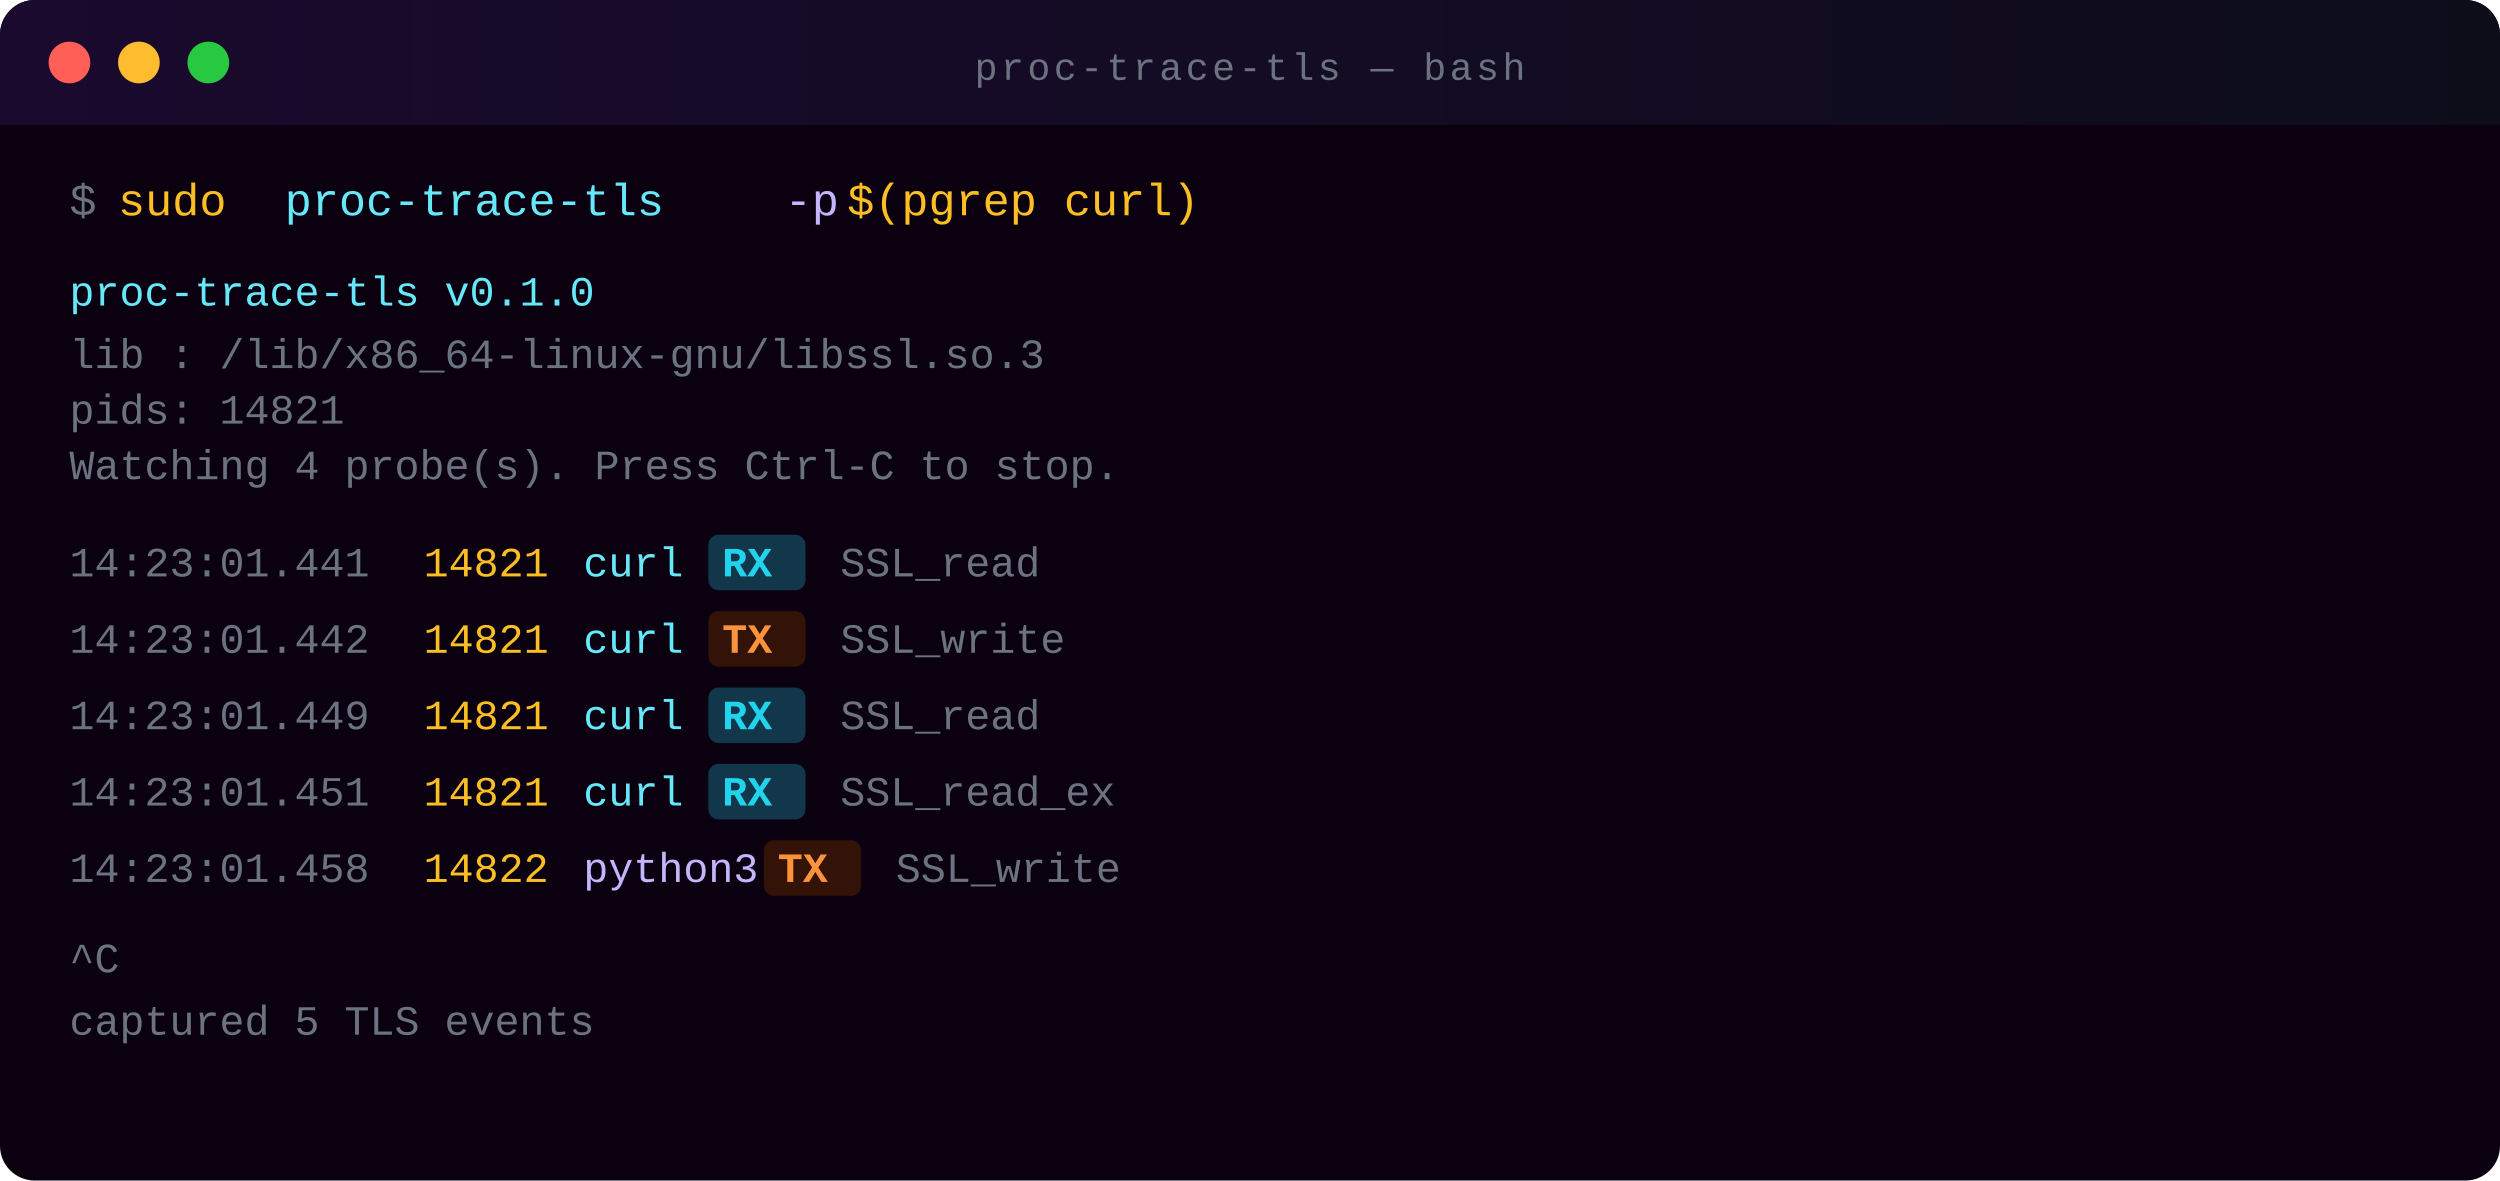
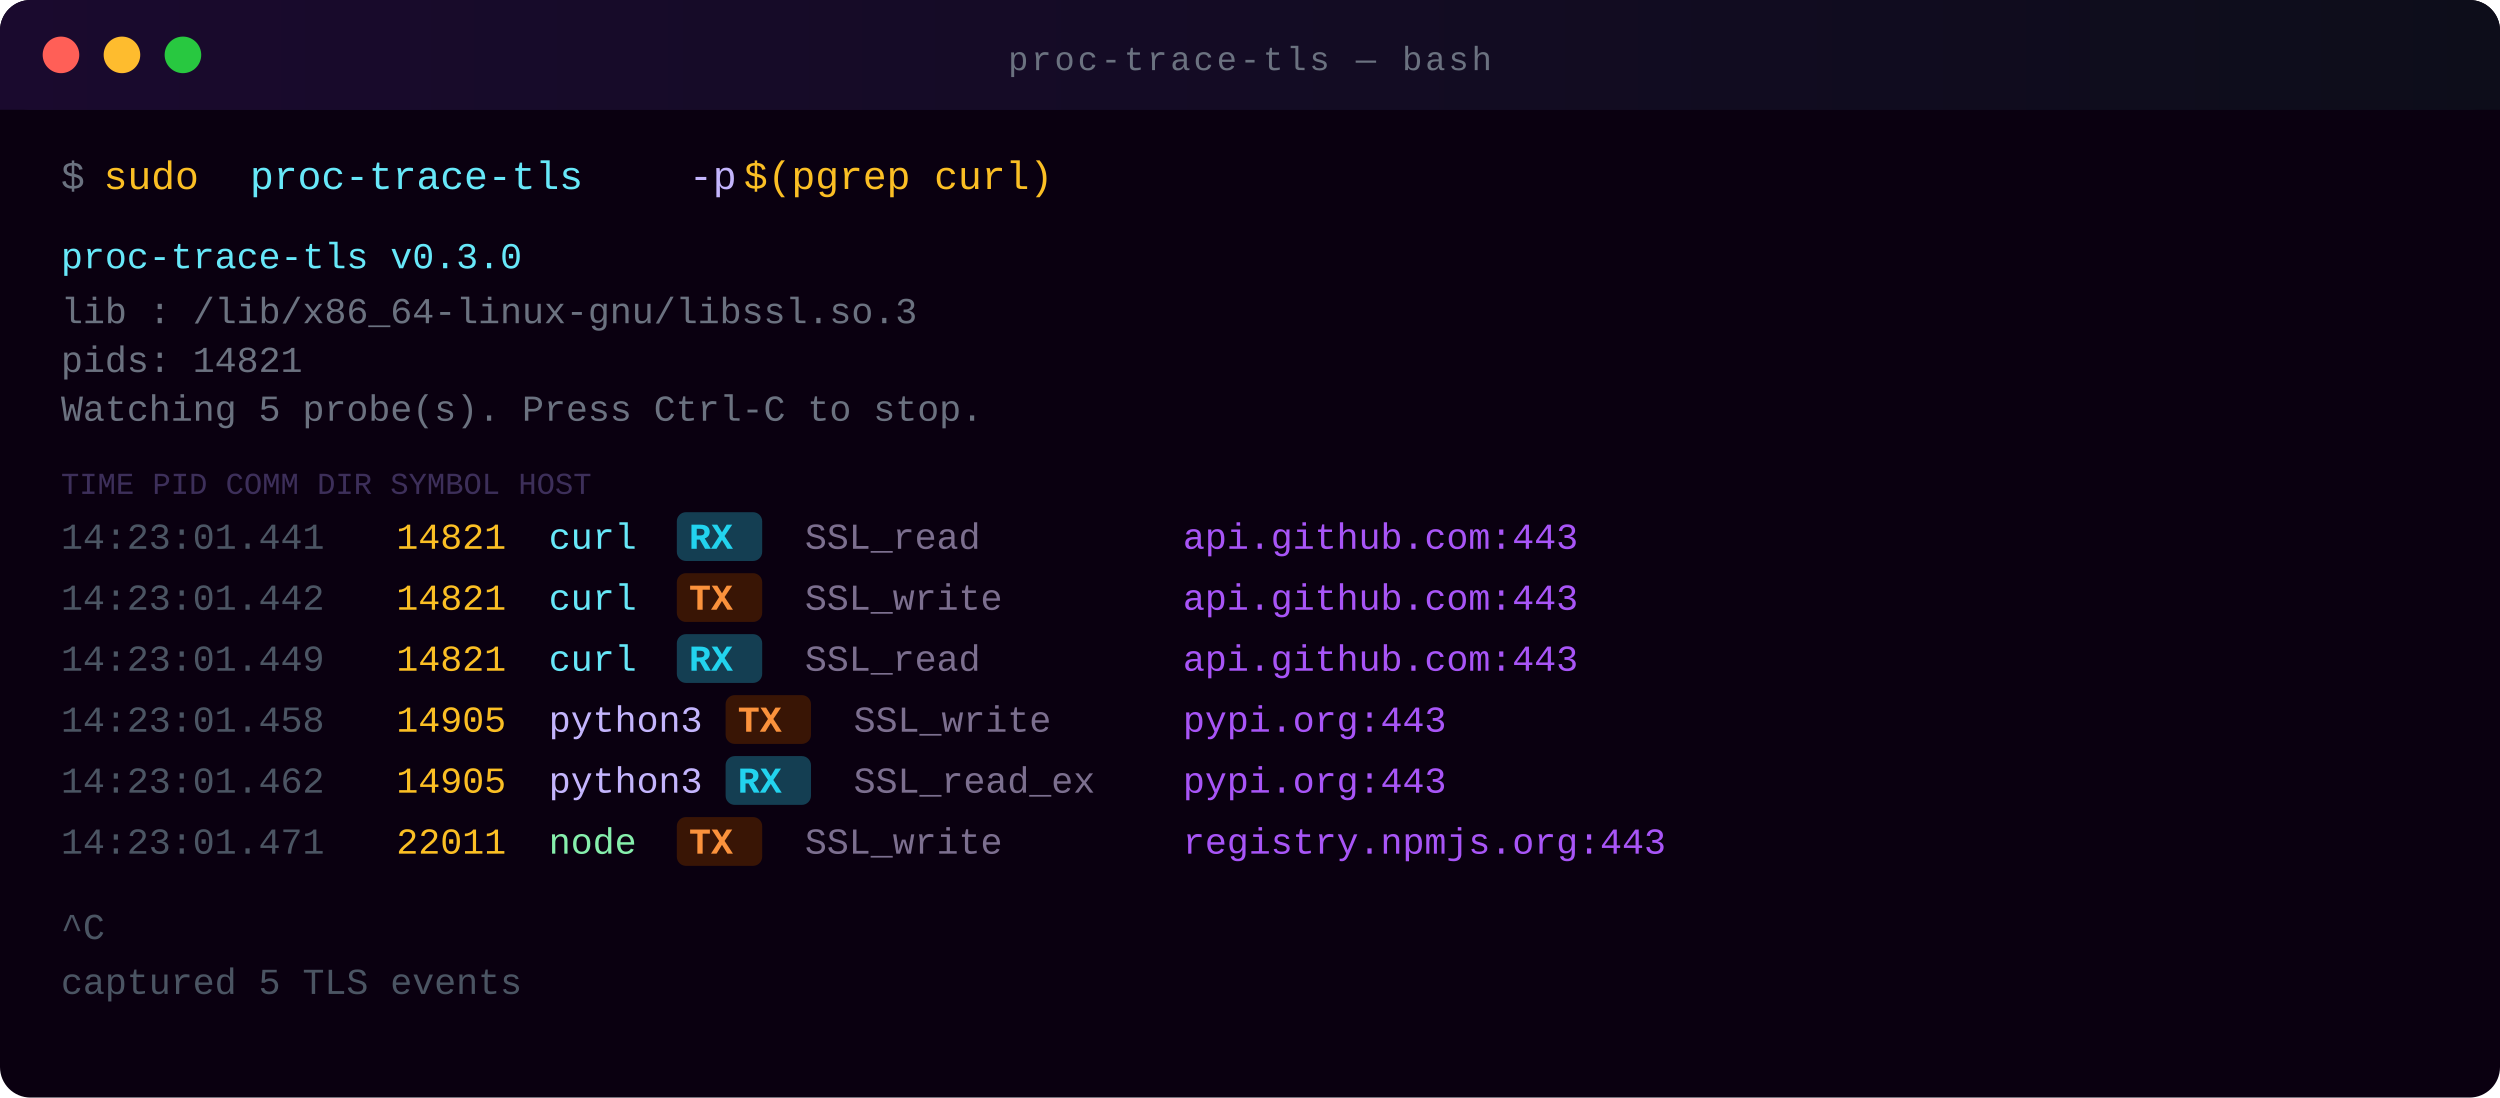
- <svg xmlns="http://www.w3.org/2000/svg" viewBox="0 0 720 340" font-family="'Courier New', monospace">
+ <svg xmlns="http://www.w3.org/2000/svg" viewBox="0 0 820 360" font-family="'Courier New', monospace">
  <defs>
    <linearGradient id="hdr" x1="0" y1="0" x2="1" y2="0">
      <stop offset="0%" stop-color="#1a0a2e" />
      <stop offset="100%" stop-color="#0d0d1a" />
    </linearGradient>
  </defs>
-   <rect width="720" height="340" rx="10" fill="#0a0010" />
-   <rect width="720" height="36" rx="10" fill="url(#hdr)" />
-   <rect y="20" width="720" height="16" fill="url(#hdr)" />
+   <rect width="820" height="360" rx="10" fill="#0a0010" />
+   <rect width="820" height="36" rx="10" fill="url(#hdr)" />
+   <rect y="20" width="820" height="16" fill="url(#hdr)" />
  <circle cx="20" cy="18" r="6" fill="#ff5f57" />
  <circle cx="40" cy="18" r="6" fill="#febc2e" />
  <circle cx="60" cy="18" r="6" fill="#28c840" />
-   <text x="360" y="23" text-anchor="middle" fill="#6b7280" font-size="11" letter-spacing="1">proc-trace-tls — bash</text>
+   <text x="410" y="23" text-anchor="middle" fill="#6b7280" font-size="11" letter-spacing="1">proc-trace-tls — bash</text>
  <text x="20" y="62" fill="#6b7280" font-size="13">$</text>
  <text x="34" y="62" fill="#fbbf24" font-size="13">sudo</text>
  <text x="82" y="62" fill="#67e8f9" font-size="13">proc-trace-tls</text>
  <text x="226" y="62" fill="#c4b5fd" font-size="13">-p</text>
  <text x="244" y="62" fill="#fbbf24" font-size="13">$(pgrep curl)</text>
-   <text x="20" y="88" fill="#67e8f9" font-size="12">proc-trace-tls v0.1.0</text>
+   <text x="20" y="88" fill="#67e8f9" font-size="12">proc-trace-tls v0.3.0</text>
  <text x="20" y="106" fill="#6b7280" font-size="12">  lib : /lib/x86_64-linux-gnu/libssl.so.3</text>
  <text x="20" y="122" fill="#6b7280" font-size="12">  pids: 14821</text>
-   <text x="20" y="138" fill="#6b7280" font-size="12">Watching 4 probe(s). Press Ctrl-C to stop.</text>
-   <text x="20" y="166" fill="#6b7280" font-size="12">14:23:01.441</text>
-   <text x="122" y="166" fill="#fbbf24" font-size="12">14821</text>
-   <text x="168" y="166" fill="#67e8f9" font-size="12">curl</text>
-   <rect x="204" y="154" width="28" height="16" rx="3" fill="#164e63" opacity="0.7" />
-   <text x="208" y="166" fill="#22d3ee" font-size="12" font-weight="bold">RX</text>
-   <text x="242" y="166" fill="#6b7280" font-size="12">SSL_read</text>
-   <text x="20" y="188" fill="#6b7280" font-size="12">14:23:01.442</text>
-   <text x="122" y="188" fill="#fbbf24" font-size="12">14821</text>
-   <text x="168" y="188" fill="#67e8f9" font-size="12">curl</text>
-   <rect x="204" y="176" width="28" height="16" rx="3" fill="#451a03" opacity="0.7" />
-   <text x="208" y="188" fill="#fb923c" font-size="12" font-weight="bold">TX</text>
-   <text x="242" y="188" fill="#6b7280" font-size="12">SSL_write</text>
-   <text x="20" y="210" fill="#6b7280" font-size="12">14:23:01.449</text>
-   <text x="122" y="210" fill="#fbbf24" font-size="12">14821</text>
-   <text x="168" y="210" fill="#67e8f9" font-size="12">curl</text>
-   <rect x="204" y="198" width="28" height="16" rx="3" fill="#164e63" opacity="0.7" />
-   <text x="208" y="210" fill="#22d3ee" font-size="12" font-weight="bold">RX</text>
-   <text x="242" y="210" fill="#6b7280" font-size="12">SSL_read</text>
-   <text x="20" y="232" fill="#6b7280" font-size="12">14:23:01.451</text>
-   <text x="122" y="232" fill="#fbbf24" font-size="12">14821</text>
-   <text x="168" y="232" fill="#67e8f9" font-size="12">curl</text>
-   <rect x="204" y="220" width="28" height="16" rx="3" fill="#164e63" opacity="0.7" />
-   <text x="208" y="232" fill="#22d3ee" font-size="12" font-weight="bold">RX</text>
-   <text x="242" y="232" fill="#6b7280" font-size="12">SSL_read_ex</text>
-   <text x="20" y="254" fill="#6b7280" font-size="12">14:23:01.458</text>
-   <text x="122" y="254" fill="#fbbf24" font-size="12">14822</text>
-   <text x="168" y="254" fill="#c4b5fd" font-size="12">python3</text>
-   <rect x="220" y="242" width="28" height="16" rx="3" fill="#451a03" opacity="0.7" />
-   <text x="224" y="254" fill="#fb923c" font-size="12" font-weight="bold">TX</text>
-   <text x="258" y="254" fill="#6b7280" font-size="12">SSL_write</text>
-   <text x="20" y="280" fill="#6b7280" font-size="12">^C</text>
-   <text x="20" y="298" fill="#6b7280" font-size="12">captured 5 TLS events</text>
+   <text x="20" y="138" fill="#6b7280" font-size="12">Watching 5 probe(s). Press Ctrl-C to stop.</text>
+   <text x="20" y="162" fill="#3d2f5a" font-size="10">TIME          PID    COMM      DIR  SYMBOL        HOST</text>
+   <text x="20" y="180" fill="#4b5563" font-size="12">14:23:01.441</text>
+   <text x="130" y="180" fill="#fbbf24" font-size="12">14821</text>
+   <text x="180" y="180" fill="#67e8f9" font-size="12">curl</text>
+   <rect x="222" y="168" width="28" height="16" rx="3" fill="#164e63" opacity="0.8" />
+   <text x="226" y="180" fill="#22d3ee" font-size="12" font-weight="bold">RX</text>
+   <text x="264" y="180" fill="#7c6f8f" font-size="12">SSL_read    </text>
+   <text x="388" y="180" fill="#a855f7" font-size="12">api.github.com:443</text>
+   <text x="20" y="200" fill="#4b5563" font-size="12">14:23:01.442</text>
+   <text x="130" y="200" fill="#fbbf24" font-size="12">14821</text>
+   <text x="180" y="200" fill="#67e8f9" font-size="12">curl</text>
+   <rect x="222" y="188" width="28" height="16" rx="3" fill="#451a03" opacity="0.8" />
+   <text x="226" y="200" fill="#fb923c" font-size="12" font-weight="bold">TX</text>
+   <text x="264" y="200" fill="#7c6f8f" font-size="12">SSL_write   </text>
+   <text x="388" y="200" fill="#a855f7" font-size="12">api.github.com:443</text>
+   <text x="20" y="220" fill="#4b5563" font-size="12">14:23:01.449</text>
+   <text x="130" y="220" fill="#fbbf24" font-size="12">14821</text>
+   <text x="180" y="220" fill="#67e8f9" font-size="12">curl</text>
+   <rect x="222" y="208" width="28" height="16" rx="3" fill="#164e63" opacity="0.8" />
+   <text x="226" y="220" fill="#22d3ee" font-size="12" font-weight="bold">RX</text>
+   <text x="264" y="220" fill="#7c6f8f" font-size="12">SSL_read    </text>
+   <text x="388" y="220" fill="#a855f7" font-size="12">api.github.com:443</text>
+   <text x="20" y="240" fill="#4b5563" font-size="12">14:23:01.458</text>
+   <text x="130" y="240" fill="#fbbf24" font-size="12">14905</text>
+   <text x="180" y="240" fill="#c4b5fd" font-size="12">python3</text>
+   <rect x="238" y="228" width="28" height="16" rx="3" fill="#451a03" opacity="0.8" />
+   <text x="242" y="240" fill="#fb923c" font-size="12" font-weight="bold">TX</text>
+   <text x="280" y="240" fill="#7c6f8f" font-size="12">SSL_write   </text>
+   <text x="388" y="240" fill="#a855f7" font-size="12">pypi.org:443</text>
+   <text x="20" y="260" fill="#4b5563" font-size="12">14:23:01.462</text>
+   <text x="130" y="260" fill="#fbbf24" font-size="12">14905</text>
+   <text x="180" y="260" fill="#c4b5fd" font-size="12">python3</text>
+   <rect x="238" y="248" width="28" height="16" rx="3" fill="#164e63" opacity="0.8" />
+   <text x="242" y="260" fill="#22d3ee" font-size="12" font-weight="bold">RX</text>
+   <text x="280" y="260" fill="#7c6f8f" font-size="12">SSL_read_ex </text>
+   <text x="388" y="260" fill="#a855f7" font-size="12">pypi.org:443</text>
+   <text x="20" y="280" fill="#4b5563" font-size="12">14:23:01.471</text>
+   <text x="130" y="280" fill="#fbbf24" font-size="12">22011</text>
+   <text x="180" y="280" fill="#86efac" font-size="12">node</text>
+   <rect x="222" y="268" width="28" height="16" rx="3" fill="#451a03" opacity="0.8" />
+   <text x="226" y="280" fill="#fb923c" font-size="12" font-weight="bold">TX</text>
+   <text x="264" y="280" fill="#7c6f8f" font-size="12">SSL_write   </text>
+   <text x="388" y="280" fill="#a855f7" font-size="12">registry.npmjs.org:443</text>
+   <text x="20" y="308" fill="#4b5563" font-size="12">^C</text>
+   <text x="20" y="326" fill="#4b5563" font-size="12">captured 5 TLS events</text>
</svg>
